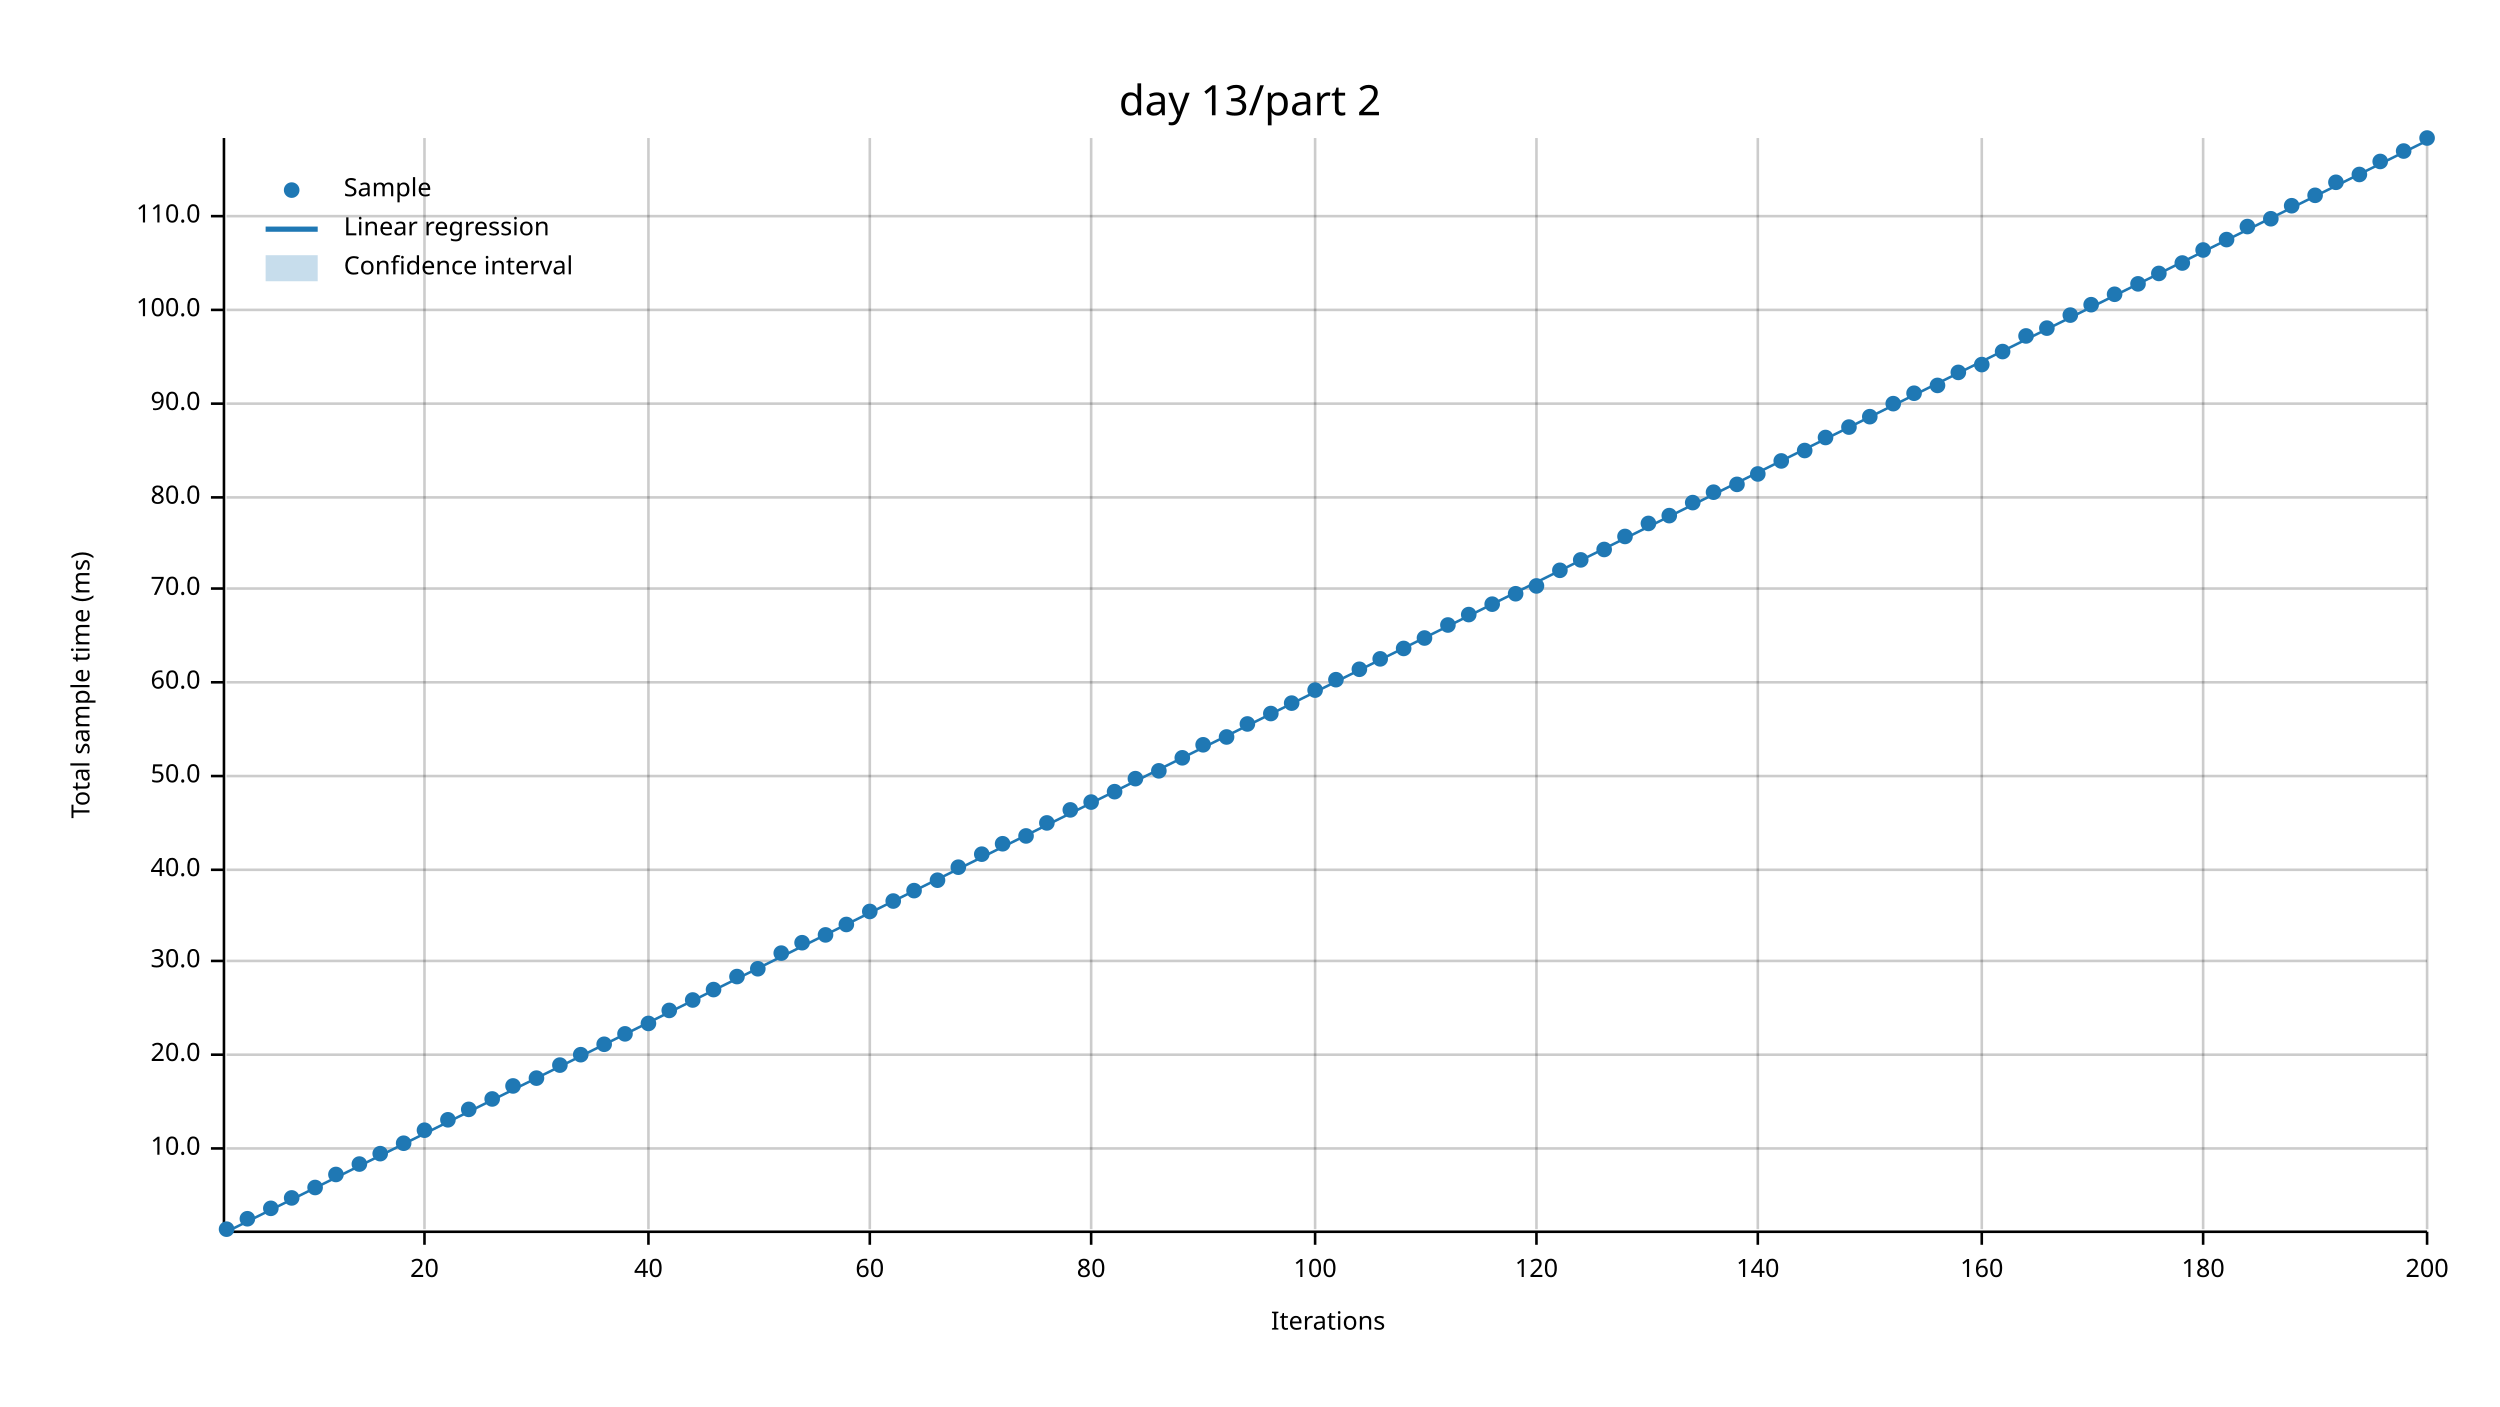
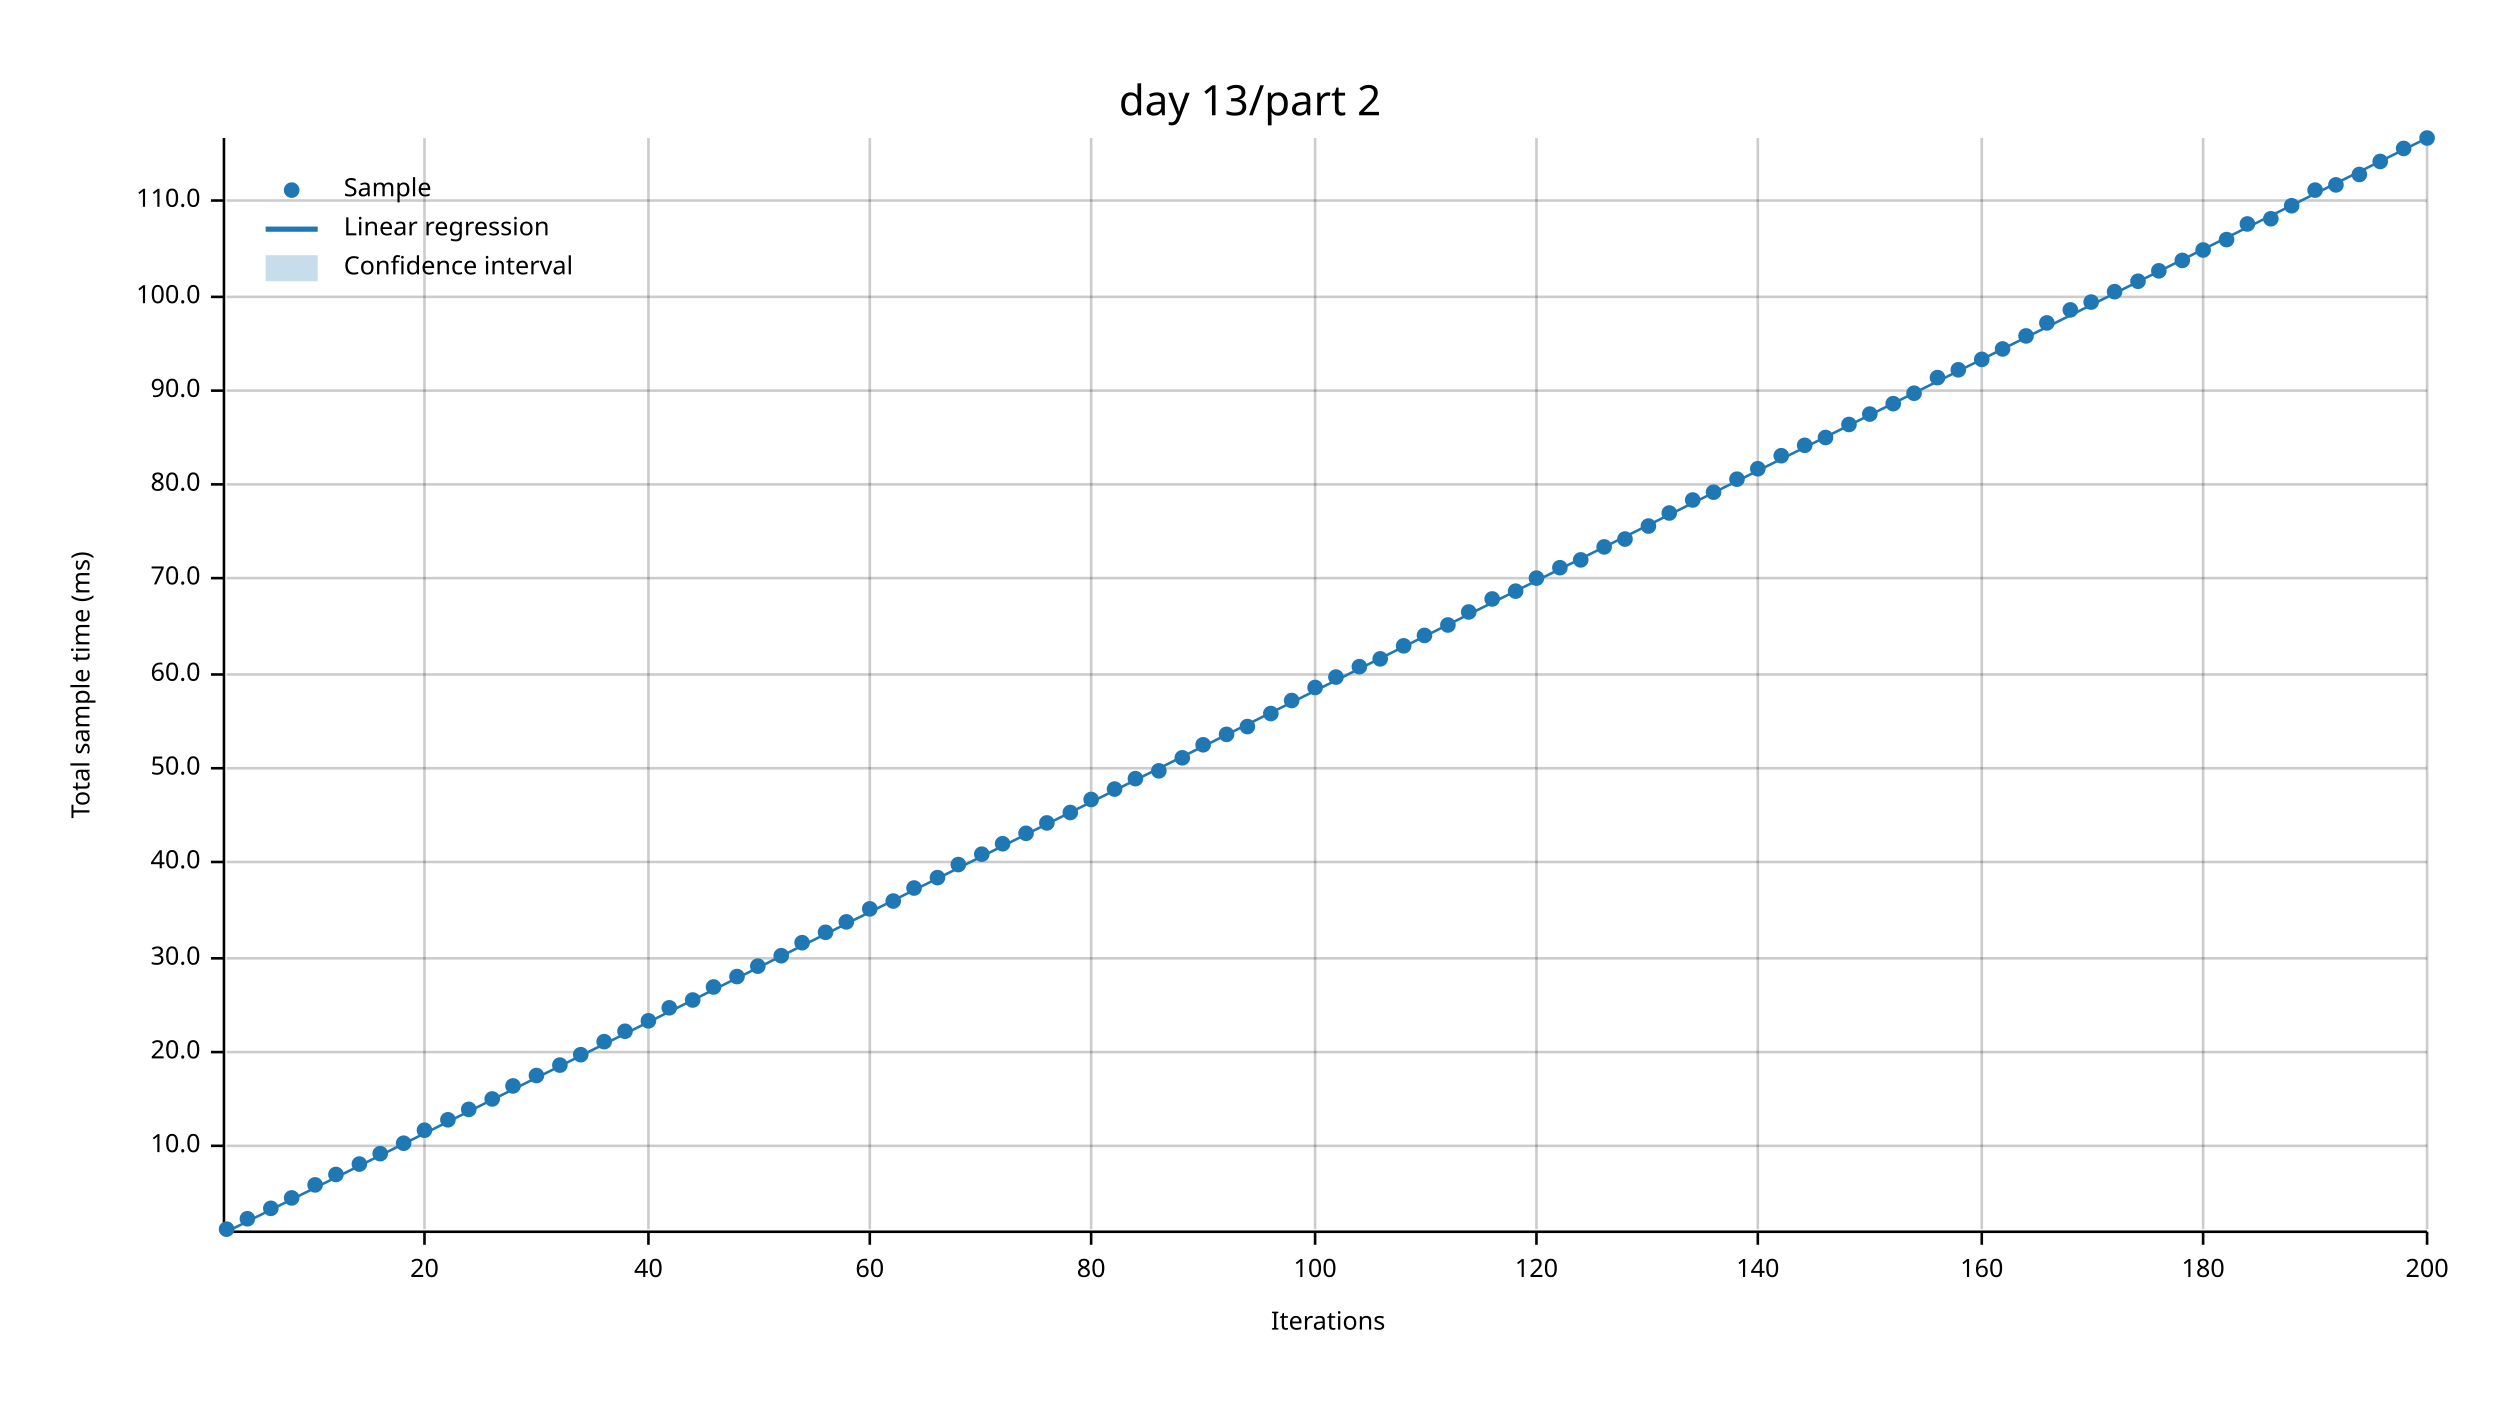
<svg xmlns="http://www.w3.org/2000/svg" width="960" height="540" viewBox="0 0 960 540">
  <text x="480" y="32" dy="0.76em" text-anchor="middle" font-family="sans-serif" font-size="16.129" opacity="1" fill="#000000">
day 13/part 2
</text>
  <text x="27" y="263" dy="0.76em" text-anchor="middle" font-family="sans-serif" font-size="9.677" opacity="1" fill="#000000" transform="rotate(270, 27, 263)">
Total sample time (ms)
</text>
  <text x="510" y="513" dy="-0.5ex" text-anchor="middle" font-family="sans-serif" font-size="9.677" opacity="1" fill="#000000">
Iterations
</text>
  <line opacity="0.2" stroke="#000000" stroke-width="1" x1="163" y1="472" x2="163" y2="53" />
  <line opacity="0.2" stroke="#000000" stroke-width="1" x1="249" y1="472" x2="249" y2="53" />
  <line opacity="0.2" stroke="#000000" stroke-width="1" x1="334" y1="472" x2="334" y2="53" />
  <line opacity="0.2" stroke="#000000" stroke-width="1" x1="419" y1="472" x2="419" y2="53" />
  <line opacity="0.2" stroke="#000000" stroke-width="1" x1="505" y1="472" x2="505" y2="53" />
  <line opacity="0.2" stroke="#000000" stroke-width="1" x1="590" y1="472" x2="590" y2="53" />
  <line opacity="0.2" stroke="#000000" stroke-width="1" x1="675" y1="472" x2="675" y2="53" />
  <line opacity="0.2" stroke="#000000" stroke-width="1" x1="761" y1="472" x2="761" y2="53" />
  <line opacity="0.2" stroke="#000000" stroke-width="1" x1="846" y1="472" x2="846" y2="53" />
  <line opacity="0.2" stroke="#000000" stroke-width="1" x1="932" y1="472" x2="932" y2="53" />
-   <line opacity="0.2" stroke="#000000" stroke-width="1" x1="87" y1="441" x2="932" y2="441" />
-   <line opacity="0.2" stroke="#000000" stroke-width="1" x1="87" y1="405" x2="932" y2="405" />
-   <line opacity="0.2" stroke="#000000" stroke-width="1" x1="87" y1="369" x2="932" y2="369" />
-   <line opacity="0.2" stroke="#000000" stroke-width="1" x1="87" y1="334" x2="932" y2="334" />
-   <line opacity="0.2" stroke="#000000" stroke-width="1" x1="87" y1="298" x2="932" y2="298" />
-   <line opacity="0.2" stroke="#000000" stroke-width="1" x1="87" y1="262" x2="932" y2="262" />
-   <line opacity="0.2" stroke="#000000" stroke-width="1" x1="87" y1="226" x2="932" y2="226" />
-   <line opacity="0.2" stroke="#000000" stroke-width="1" x1="87" y1="191" x2="932" y2="191" />
-   <line opacity="0.2" stroke="#000000" stroke-width="1" x1="87" y1="155" x2="932" y2="155" />
-   <line opacity="0.2" stroke="#000000" stroke-width="1" x1="87" y1="119" x2="932" y2="119" />
-   <line opacity="0.2" stroke="#000000" stroke-width="1" x1="87" y1="83" x2="932" y2="83" />
+   <line opacity="0.2" stroke="#000000" stroke-width="1" x1="87" y1="440" x2="932" y2="440" />
+   <line opacity="0.2" stroke="#000000" stroke-width="1" x1="87" y1="404" x2="932" y2="404" />
+   <line opacity="0.2" stroke="#000000" stroke-width="1" x1="87" y1="368" x2="932" y2="368" />
+   <line opacity="0.2" stroke="#000000" stroke-width="1" x1="87" y1="331" x2="932" y2="331" />
+   <line opacity="0.2" stroke="#000000" stroke-width="1" x1="87" y1="295" x2="932" y2="295" />
+   <line opacity="0.2" stroke="#000000" stroke-width="1" x1="87" y1="259" x2="932" y2="259" />
+   <line opacity="0.2" stroke="#000000" stroke-width="1" x1="87" y1="222" x2="932" y2="222" />
+   <line opacity="0.2" stroke="#000000" stroke-width="1" x1="87" y1="186" x2="932" y2="186" />
+   <line opacity="0.2" stroke="#000000" stroke-width="1" x1="87" y1="150" x2="932" y2="150" />
+   <line opacity="0.2" stroke="#000000" stroke-width="1" x1="87" y1="114" x2="932" y2="114" />
+   <line opacity="0.2" stroke="#000000" stroke-width="1" x1="87" y1="77" x2="932" y2="77" />
  <polyline fill="none" opacity="1" stroke="#000000" stroke-width="1" points="86,53 86,472 " />
-   <text x="77" y="441" dy="0.5ex" text-anchor="end" font-family="sans-serif" font-size="9.677" opacity="1" fill="#000000">
+   <text x="77" y="440" dy="0.5ex" text-anchor="end" font-family="sans-serif" font-size="9.677" opacity="1" fill="#000000">
10.0
</text>
-   <polyline fill="none" opacity="1" stroke="#000000" stroke-width="1" points="81,441 86,441 " />
-   <text x="77" y="405" dy="0.5ex" text-anchor="end" font-family="sans-serif" font-size="9.677" opacity="1" fill="#000000">
+   <polyline fill="none" opacity="1" stroke="#000000" stroke-width="1" points="81,440 86,440 " />
+   <text x="77" y="404" dy="0.5ex" text-anchor="end" font-family="sans-serif" font-size="9.677" opacity="1" fill="#000000">
20.0
</text>
-   <polyline fill="none" opacity="1" stroke="#000000" stroke-width="1" points="81,405 86,405 " />
-   <text x="77" y="369" dy="0.5ex" text-anchor="end" font-family="sans-serif" font-size="9.677" opacity="1" fill="#000000">
+   <polyline fill="none" opacity="1" stroke="#000000" stroke-width="1" points="81,404 86,404 " />
+   <text x="77" y="368" dy="0.5ex" text-anchor="end" font-family="sans-serif" font-size="9.677" opacity="1" fill="#000000">
30.0
</text>
-   <polyline fill="none" opacity="1" stroke="#000000" stroke-width="1" points="81,369 86,369 " />
-   <text x="77" y="334" dy="0.5ex" text-anchor="end" font-family="sans-serif" font-size="9.677" opacity="1" fill="#000000">
+   <polyline fill="none" opacity="1" stroke="#000000" stroke-width="1" points="81,368 86,368 " />
+   <text x="77" y="331" dy="0.5ex" text-anchor="end" font-family="sans-serif" font-size="9.677" opacity="1" fill="#000000">
40.0
</text>
-   <polyline fill="none" opacity="1" stroke="#000000" stroke-width="1" points="81,334 86,334 " />
-   <text x="77" y="298" dy="0.5ex" text-anchor="end" font-family="sans-serif" font-size="9.677" opacity="1" fill="#000000">
+   <polyline fill="none" opacity="1" stroke="#000000" stroke-width="1" points="81,331 86,331 " />
+   <text x="77" y="295" dy="0.5ex" text-anchor="end" font-family="sans-serif" font-size="9.677" opacity="1" fill="#000000">
50.0
</text>
-   <polyline fill="none" opacity="1" stroke="#000000" stroke-width="1" points="81,298 86,298 " />
-   <text x="77" y="262" dy="0.5ex" text-anchor="end" font-family="sans-serif" font-size="9.677" opacity="1" fill="#000000">
+   <polyline fill="none" opacity="1" stroke="#000000" stroke-width="1" points="81,295 86,295 " />
+   <text x="77" y="259" dy="0.5ex" text-anchor="end" font-family="sans-serif" font-size="9.677" opacity="1" fill="#000000">
60.0
</text>
-   <polyline fill="none" opacity="1" stroke="#000000" stroke-width="1" points="81,262 86,262 " />
-   <text x="77" y="226" dy="0.5ex" text-anchor="end" font-family="sans-serif" font-size="9.677" opacity="1" fill="#000000">
+   <polyline fill="none" opacity="1" stroke="#000000" stroke-width="1" points="81,259 86,259 " />
+   <text x="77" y="222" dy="0.5ex" text-anchor="end" font-family="sans-serif" font-size="9.677" opacity="1" fill="#000000">
70.0
</text>
-   <polyline fill="none" opacity="1" stroke="#000000" stroke-width="1" points="81,226 86,226 " />
-   <text x="77" y="191" dy="0.5ex" text-anchor="end" font-family="sans-serif" font-size="9.677" opacity="1" fill="#000000">
+   <polyline fill="none" opacity="1" stroke="#000000" stroke-width="1" points="81,222 86,222 " />
+   <text x="77" y="186" dy="0.5ex" text-anchor="end" font-family="sans-serif" font-size="9.677" opacity="1" fill="#000000">
80.0
</text>
-   <polyline fill="none" opacity="1" stroke="#000000" stroke-width="1" points="81,191 86,191 " />
-   <text x="77" y="155" dy="0.5ex" text-anchor="end" font-family="sans-serif" font-size="9.677" opacity="1" fill="#000000">
+   <polyline fill="none" opacity="1" stroke="#000000" stroke-width="1" points="81,186 86,186 " />
+   <text x="77" y="150" dy="0.5ex" text-anchor="end" font-family="sans-serif" font-size="9.677" opacity="1" fill="#000000">
90.0
</text>
-   <polyline fill="none" opacity="1" stroke="#000000" stroke-width="1" points="81,155 86,155 " />
-   <text x="77" y="119" dy="0.5ex" text-anchor="end" font-family="sans-serif" font-size="9.677" opacity="1" fill="#000000">
+   <polyline fill="none" opacity="1" stroke="#000000" stroke-width="1" points="81,150 86,150 " />
+   <text x="77" y="114" dy="0.5ex" text-anchor="end" font-family="sans-serif" font-size="9.677" opacity="1" fill="#000000">
100.0
</text>
-   <polyline fill="none" opacity="1" stroke="#000000" stroke-width="1" points="81,119 86,119 " />
-   <text x="77" y="83" dy="0.5ex" text-anchor="end" font-family="sans-serif" font-size="9.677" opacity="1" fill="#000000">
+   <polyline fill="none" opacity="1" stroke="#000000" stroke-width="1" points="81,114 86,114 " />
+   <text x="77" y="77" dy="0.5ex" text-anchor="end" font-family="sans-serif" font-size="9.677" opacity="1" fill="#000000">
110.0
</text>
-   <polyline fill="none" opacity="1" stroke="#000000" stroke-width="1" points="81,83 86,83 " />
+   <polyline fill="none" opacity="1" stroke="#000000" stroke-width="1" points="81,77 86,77 " />
  <polyline fill="none" opacity="1" stroke="#000000" stroke-width="1" points="87,473 932,473 " />
  <text x="163" y="483" dy="0.76em" text-anchor="middle" font-family="sans-serif" font-size="9.677" opacity="1" fill="#000000">
20
</text>
  <polyline fill="none" opacity="1" stroke="#000000" stroke-width="1" points="163,473 163,478 " />
  <text x="249" y="483" dy="0.76em" text-anchor="middle" font-family="sans-serif" font-size="9.677" opacity="1" fill="#000000">
40
</text>
  <polyline fill="none" opacity="1" stroke="#000000" stroke-width="1" points="249,473 249,478 " />
  <text x="334" y="483" dy="0.76em" text-anchor="middle" font-family="sans-serif" font-size="9.677" opacity="1" fill="#000000">
60
</text>
  <polyline fill="none" opacity="1" stroke="#000000" stroke-width="1" points="334,473 334,478 " />
  <text x="419" y="483" dy="0.76em" text-anchor="middle" font-family="sans-serif" font-size="9.677" opacity="1" fill="#000000">
80
</text>
  <polyline fill="none" opacity="1" stroke="#000000" stroke-width="1" points="419,473 419,478 " />
  <text x="505" y="483" dy="0.76em" text-anchor="middle" font-family="sans-serif" font-size="9.677" opacity="1" fill="#000000">
100
</text>
  <polyline fill="none" opacity="1" stroke="#000000" stroke-width="1" points="505,473 505,478 " />
  <text x="590" y="483" dy="0.76em" text-anchor="middle" font-family="sans-serif" font-size="9.677" opacity="1" fill="#000000">
120
</text>
  <polyline fill="none" opacity="1" stroke="#000000" stroke-width="1" points="590,473 590,478 " />
  <text x="675" y="483" dy="0.76em" text-anchor="middle" font-family="sans-serif" font-size="9.677" opacity="1" fill="#000000">
140
</text>
  <polyline fill="none" opacity="1" stroke="#000000" stroke-width="1" points="675,473 675,478 " />
  <text x="761" y="483" dy="0.76em" text-anchor="middle" font-family="sans-serif" font-size="9.677" opacity="1" fill="#000000">
160
</text>
  <polyline fill="none" opacity="1" stroke="#000000" stroke-width="1" points="761,473 761,478 " />
  <text x="846" y="483" dy="0.76em" text-anchor="middle" font-family="sans-serif" font-size="9.677" opacity="1" fill="#000000">
180
</text>
  <polyline fill="none" opacity="1" stroke="#000000" stroke-width="1" points="846,473 846,478 " />
  <text x="932" y="483" dy="0.76em" text-anchor="middle" font-family="sans-serif" font-size="9.677" opacity="1" fill="#000000">
200
</text>
  <polyline fill="none" opacity="1" stroke="#000000" stroke-width="1" points="932,473 932,478 " />
  <circle cx="87" cy="472" r="3" opacity="1" fill="#1F78B4" stroke="none" stroke-width="1" />
  <circle cx="95" cy="468" r="3" opacity="1" fill="#1F78B4" stroke="none" stroke-width="1" />
  <circle cx="104" cy="464" r="3" opacity="1" fill="#1F78B4" stroke="none" stroke-width="1" />
  <circle cx="112" cy="460" r="3" opacity="1" fill="#1F78B4" stroke="none" stroke-width="1" />
-   <circle cx="121" cy="456" r="3" opacity="1" fill="#1F78B4" stroke="none" stroke-width="1" />
+   <circle cx="121" cy="455" r="3" opacity="1" fill="#1F78B4" stroke="none" stroke-width="1" />
  <circle cx="129" cy="451" r="3" opacity="1" fill="#1F78B4" stroke="none" stroke-width="1" />
  <circle cx="138" cy="447" r="3" opacity="1" fill="#1F78B4" stroke="none" stroke-width="1" />
  <circle cx="146" cy="443" r="3" opacity="1" fill="#1F78B4" stroke="none" stroke-width="1" />
  <circle cx="155" cy="439" r="3" opacity="1" fill="#1F78B4" stroke="none" stroke-width="1" />
  <circle cx="163" cy="434" r="3" opacity="1" fill="#1F78B4" stroke="none" stroke-width="1" />
  <circle cx="172" cy="430" r="3" opacity="1" fill="#1F78B4" stroke="none" stroke-width="1" />
  <circle cx="180" cy="426" r="3" opacity="1" fill="#1F78B4" stroke="none" stroke-width="1" />
  <circle cx="189" cy="422" r="3" opacity="1" fill="#1F78B4" stroke="none" stroke-width="1" />
  <circle cx="197" cy="417" r="3" opacity="1" fill="#1F78B4" stroke="none" stroke-width="1" />
-   <circle cx="206" cy="414" r="3" opacity="1" fill="#1F78B4" stroke="none" stroke-width="1" />
+   <circle cx="206" cy="413" r="3" opacity="1" fill="#1F78B4" stroke="none" stroke-width="1" />
  <circle cx="215" cy="409" r="3" opacity="1" fill="#1F78B4" stroke="none" stroke-width="1" />
  <circle cx="223" cy="405" r="3" opacity="1" fill="#1F78B4" stroke="none" stroke-width="1" />
-   <circle cx="232" cy="401" r="3" opacity="1" fill="#1F78B4" stroke="none" stroke-width="1" />
-   <circle cx="240" cy="397" r="3" opacity="1" fill="#1F78B4" stroke="none" stroke-width="1" />
-   <circle cx="249" cy="393" r="3" opacity="1" fill="#1F78B4" stroke="none" stroke-width="1" />
-   <circle cx="257" cy="388" r="3" opacity="1" fill="#1F78B4" stroke="none" stroke-width="1" />
+   <circle cx="232" cy="400" r="3" opacity="1" fill="#1F78B4" stroke="none" stroke-width="1" />
+   <circle cx="240" cy="396" r="3" opacity="1" fill="#1F78B4" stroke="none" stroke-width="1" />
+   <circle cx="249" cy="392" r="3" opacity="1" fill="#1F78B4" stroke="none" stroke-width="1" />
+   <circle cx="257" cy="387" r="3" opacity="1" fill="#1F78B4" stroke="none" stroke-width="1" />
  <circle cx="266" cy="384" r="3" opacity="1" fill="#1F78B4" stroke="none" stroke-width="1" />
-   <circle cx="274" cy="380" r="3" opacity="1" fill="#1F78B4" stroke="none" stroke-width="1" />
+   <circle cx="274" cy="379" r="3" opacity="1" fill="#1F78B4" stroke="none" stroke-width="1" />
  <circle cx="283" cy="375" r="3" opacity="1" fill="#1F78B4" stroke="none" stroke-width="1" />
-   <circle cx="291" cy="372" r="3" opacity="1" fill="#1F78B4" stroke="none" stroke-width="1" />
-   <circle cx="300" cy="366" r="3" opacity="1" fill="#1F78B4" stroke="none" stroke-width="1" />
+   <circle cx="291" cy="371" r="3" opacity="1" fill="#1F78B4" stroke="none" stroke-width="1" />
+   <circle cx="300" cy="367" r="3" opacity="1" fill="#1F78B4" stroke="none" stroke-width="1" />
  <circle cx="308" cy="362" r="3" opacity="1" fill="#1F78B4" stroke="none" stroke-width="1" />
-   <circle cx="317" cy="359" r="3" opacity="1" fill="#1F78B4" stroke="none" stroke-width="1" />
-   <circle cx="325" cy="355" r="3" opacity="1" fill="#1F78B4" stroke="none" stroke-width="1" />
-   <circle cx="334" cy="350" r="3" opacity="1" fill="#1F78B4" stroke="none" stroke-width="1" />
+   <circle cx="317" cy="358" r="3" opacity="1" fill="#1F78B4" stroke="none" stroke-width="1" />
+   <circle cx="325" cy="354" r="3" opacity="1" fill="#1F78B4" stroke="none" stroke-width="1" />
+   <circle cx="334" cy="349" r="3" opacity="1" fill="#1F78B4" stroke="none" stroke-width="1" />
  <circle cx="343" cy="346" r="3" opacity="1" fill="#1F78B4" stroke="none" stroke-width="1" />
-   <circle cx="351" cy="342" r="3" opacity="1" fill="#1F78B4" stroke="none" stroke-width="1" />
-   <circle cx="360" cy="338" r="3" opacity="1" fill="#1F78B4" stroke="none" stroke-width="1" />
-   <circle cx="368" cy="333" r="3" opacity="1" fill="#1F78B4" stroke="none" stroke-width="1" />
+   <circle cx="351" cy="341" r="3" opacity="1" fill="#1F78B4" stroke="none" stroke-width="1" />
+   <circle cx="360" cy="337" r="3" opacity="1" fill="#1F78B4" stroke="none" stroke-width="1" />
+   <circle cx="368" cy="332" r="3" opacity="1" fill="#1F78B4" stroke="none" stroke-width="1" />
  <circle cx="377" cy="328" r="3" opacity="1" fill="#1F78B4" stroke="none" stroke-width="1" />
  <circle cx="385" cy="324" r="3" opacity="1" fill="#1F78B4" stroke="none" stroke-width="1" />
-   <circle cx="394" cy="321" r="3" opacity="1" fill="#1F78B4" stroke="none" stroke-width="1" />
+   <circle cx="394" cy="320" r="3" opacity="1" fill="#1F78B4" stroke="none" stroke-width="1" />
  <circle cx="402" cy="316" r="3" opacity="1" fill="#1F78B4" stroke="none" stroke-width="1" />
-   <circle cx="411" cy="311" r="3" opacity="1" fill="#1F78B4" stroke="none" stroke-width="1" />
-   <circle cx="419" cy="308" r="3" opacity="1" fill="#1F78B4" stroke="none" stroke-width="1" />
-   <circle cx="428" cy="304" r="3" opacity="1" fill="#1F78B4" stroke="none" stroke-width="1" />
+   <circle cx="411" cy="312" r="3" opacity="1" fill="#1F78B4" stroke="none" stroke-width="1" />
+   <circle cx="419" cy="307" r="3" opacity="1" fill="#1F78B4" stroke="none" stroke-width="1" />
+   <circle cx="428" cy="303" r="3" opacity="1" fill="#1F78B4" stroke="none" stroke-width="1" />
  <circle cx="436" cy="299" r="3" opacity="1" fill="#1F78B4" stroke="none" stroke-width="1" />
  <circle cx="445" cy="296" r="3" opacity="1" fill="#1F78B4" stroke="none" stroke-width="1" />
  <circle cx="454" cy="291" r="3" opacity="1" fill="#1F78B4" stroke="none" stroke-width="1" />
  <circle cx="462" cy="286" r="3" opacity="1" fill="#1F78B4" stroke="none" stroke-width="1" />
-   <circle cx="471" cy="283" r="3" opacity="1" fill="#1F78B4" stroke="none" stroke-width="1" />
-   <circle cx="479" cy="278" r="3" opacity="1" fill="#1F78B4" stroke="none" stroke-width="1" />
+   <circle cx="471" cy="282" r="3" opacity="1" fill="#1F78B4" stroke="none" stroke-width="1" />
+   <circle cx="479" cy="279" r="3" opacity="1" fill="#1F78B4" stroke="none" stroke-width="1" />
  <circle cx="488" cy="274" r="3" opacity="1" fill="#1F78B4" stroke="none" stroke-width="1" />
-   <circle cx="496" cy="270" r="3" opacity="1" fill="#1F78B4" stroke="none" stroke-width="1" />
-   <circle cx="505" cy="265" r="3" opacity="1" fill="#1F78B4" stroke="none" stroke-width="1" />
-   <circle cx="513" cy="261" r="3" opacity="1" fill="#1F78B4" stroke="none" stroke-width="1" />
-   <circle cx="522" cy="257" r="3" opacity="1" fill="#1F78B4" stroke="none" stroke-width="1" />
+   <circle cx="496" cy="269" r="3" opacity="1" fill="#1F78B4" stroke="none" stroke-width="1" />
+   <circle cx="505" cy="264" r="3" opacity="1" fill="#1F78B4" stroke="none" stroke-width="1" />
+   <circle cx="513" cy="260" r="3" opacity="1" fill="#1F78B4" stroke="none" stroke-width="1" />
+   <circle cx="522" cy="256" r="3" opacity="1" fill="#1F78B4" stroke="none" stroke-width="1" />
  <circle cx="530" cy="253" r="3" opacity="1" fill="#1F78B4" stroke="none" stroke-width="1" />
-   <circle cx="539" cy="249" r="3" opacity="1" fill="#1F78B4" stroke="none" stroke-width="1" />
-   <circle cx="547" cy="245" r="3" opacity="1" fill="#1F78B4" stroke="none" stroke-width="1" />
+   <circle cx="539" cy="248" r="3" opacity="1" fill="#1F78B4" stroke="none" stroke-width="1" />
+   <circle cx="547" cy="244" r="3" opacity="1" fill="#1F78B4" stroke="none" stroke-width="1" />
  <circle cx="556" cy="240" r="3" opacity="1" fill="#1F78B4" stroke="none" stroke-width="1" />
-   <circle cx="564" cy="236" r="3" opacity="1" fill="#1F78B4" stroke="none" stroke-width="1" />
-   <circle cx="573" cy="232" r="3" opacity="1" fill="#1F78B4" stroke="none" stroke-width="1" />
-   <circle cx="582" cy="228" r="3" opacity="1" fill="#1F78B4" stroke="none" stroke-width="1" />
-   <circle cx="590" cy="225" r="3" opacity="1" fill="#1F78B4" stroke="none" stroke-width="1" />
-   <circle cx="599" cy="219" r="3" opacity="1" fill="#1F78B4" stroke="none" stroke-width="1" />
+   <circle cx="564" cy="235" r="3" opacity="1" fill="#1F78B4" stroke="none" stroke-width="1" />
+   <circle cx="573" cy="230" r="3" opacity="1" fill="#1F78B4" stroke="none" stroke-width="1" />
+   <circle cx="582" cy="227" r="3" opacity="1" fill="#1F78B4" stroke="none" stroke-width="1" />
+   <circle cx="590" cy="222" r="3" opacity="1" fill="#1F78B4" stroke="none" stroke-width="1" />
+   <circle cx="599" cy="218" r="3" opacity="1" fill="#1F78B4" stroke="none" stroke-width="1" />
  <circle cx="607" cy="215" r="3" opacity="1" fill="#1F78B4" stroke="none" stroke-width="1" />
-   <circle cx="616" cy="211" r="3" opacity="1" fill="#1F78B4" stroke="none" stroke-width="1" />
-   <circle cx="624" cy="206" r="3" opacity="1" fill="#1F78B4" stroke="none" stroke-width="1" />
-   <circle cx="633" cy="201" r="3" opacity="1" fill="#1F78B4" stroke="none" stroke-width="1" />
-   <circle cx="641" cy="198" r="3" opacity="1" fill="#1F78B4" stroke="none" stroke-width="1" />
-   <circle cx="650" cy="193" r="3" opacity="1" fill="#1F78B4" stroke="none" stroke-width="1" />
+   <circle cx="616" cy="210" r="3" opacity="1" fill="#1F78B4" stroke="none" stroke-width="1" />
+   <circle cx="624" cy="207" r="3" opacity="1" fill="#1F78B4" stroke="none" stroke-width="1" />
+   <circle cx="633" cy="202" r="3" opacity="1" fill="#1F78B4" stroke="none" stroke-width="1" />
+   <circle cx="641" cy="197" r="3" opacity="1" fill="#1F78B4" stroke="none" stroke-width="1" />
+   <circle cx="650" cy="192" r="3" opacity="1" fill="#1F78B4" stroke="none" stroke-width="1" />
  <circle cx="658" cy="189" r="3" opacity="1" fill="#1F78B4" stroke="none" stroke-width="1" />
-   <circle cx="667" cy="186" r="3" opacity="1" fill="#1F78B4" stroke="none" stroke-width="1" />
-   <circle cx="675" cy="182" r="3" opacity="1" fill="#1F78B4" stroke="none" stroke-width="1" />
-   <circle cx="684" cy="177" r="3" opacity="1" fill="#1F78B4" stroke="none" stroke-width="1" />
-   <circle cx="693" cy="173" r="3" opacity="1" fill="#1F78B4" stroke="none" stroke-width="1" />
+   <circle cx="667" cy="184" r="3" opacity="1" fill="#1F78B4" stroke="none" stroke-width="1" />
+   <circle cx="675" cy="180" r="3" opacity="1" fill="#1F78B4" stroke="none" stroke-width="1" />
+   <circle cx="684" cy="175" r="3" opacity="1" fill="#1F78B4" stroke="none" stroke-width="1" />
+   <circle cx="693" cy="171" r="3" opacity="1" fill="#1F78B4" stroke="none" stroke-width="1" />
  <circle cx="701" cy="168" r="3" opacity="1" fill="#1F78B4" stroke="none" stroke-width="1" />
-   <circle cx="710" cy="164" r="3" opacity="1" fill="#1F78B4" stroke="none" stroke-width="1" />
-   <circle cx="718" cy="160" r="3" opacity="1" fill="#1F78B4" stroke="none" stroke-width="1" />
+   <circle cx="710" cy="163" r="3" opacity="1" fill="#1F78B4" stroke="none" stroke-width="1" />
+   <circle cx="718" cy="159" r="3" opacity="1" fill="#1F78B4" stroke="none" stroke-width="1" />
  <circle cx="727" cy="155" r="3" opacity="1" fill="#1F78B4" stroke="none" stroke-width="1" />
  <circle cx="735" cy="151" r="3" opacity="1" fill="#1F78B4" stroke="none" stroke-width="1" />
-   <circle cx="744" cy="148" r="3" opacity="1" fill="#1F78B4" stroke="none" stroke-width="1" />
-   <circle cx="752" cy="143" r="3" opacity="1" fill="#1F78B4" stroke="none" stroke-width="1" />
-   <circle cx="761" cy="140" r="3" opacity="1" fill="#1F78B4" stroke="none" stroke-width="1" />
-   <circle cx="769" cy="135" r="3" opacity="1" fill="#1F78B4" stroke="none" stroke-width="1" />
+   <circle cx="744" cy="145" r="3" opacity="1" fill="#1F78B4" stroke="none" stroke-width="1" />
+   <circle cx="752" cy="142" r="3" opacity="1" fill="#1F78B4" stroke="none" stroke-width="1" />
+   <circle cx="761" cy="138" r="3" opacity="1" fill="#1F78B4" stroke="none" stroke-width="1" />
+   <circle cx="769" cy="134" r="3" opacity="1" fill="#1F78B4" stroke="none" stroke-width="1" />
  <circle cx="778" cy="129" r="3" opacity="1" fill="#1F78B4" stroke="none" stroke-width="1" />
-   <circle cx="786" cy="126" r="3" opacity="1" fill="#1F78B4" stroke="none" stroke-width="1" />
-   <circle cx="795" cy="121" r="3" opacity="1" fill="#1F78B4" stroke="none" stroke-width="1" />
-   <circle cx="803" cy="117" r="3" opacity="1" fill="#1F78B4" stroke="none" stroke-width="1" />
-   <circle cx="812" cy="113" r="3" opacity="1" fill="#1F78B4" stroke="none" stroke-width="1" />
-   <circle cx="821" cy="109" r="3" opacity="1" fill="#1F78B4" stroke="none" stroke-width="1" />
-   <circle cx="829" cy="105" r="3" opacity="1" fill="#1F78B4" stroke="none" stroke-width="1" />
-   <circle cx="838" cy="101" r="3" opacity="1" fill="#1F78B4" stroke="none" stroke-width="1" />
+   <circle cx="786" cy="124" r="3" opacity="1" fill="#1F78B4" stroke="none" stroke-width="1" />
+   <circle cx="795" cy="119" r="3" opacity="1" fill="#1F78B4" stroke="none" stroke-width="1" />
+   <circle cx="803" cy="116" r="3" opacity="1" fill="#1F78B4" stroke="none" stroke-width="1" />
+   <circle cx="812" cy="112" r="3" opacity="1" fill="#1F78B4" stroke="none" stroke-width="1" />
+   <circle cx="821" cy="108" r="3" opacity="1" fill="#1F78B4" stroke="none" stroke-width="1" />
+   <circle cx="829" cy="104" r="3" opacity="1" fill="#1F78B4" stroke="none" stroke-width="1" />
+   <circle cx="838" cy="100" r="3" opacity="1" fill="#1F78B4" stroke="none" stroke-width="1" />
  <circle cx="846" cy="96" r="3" opacity="1" fill="#1F78B4" stroke="none" stroke-width="1" />
  <circle cx="855" cy="92" r="3" opacity="1" fill="#1F78B4" stroke="none" stroke-width="1" />
-   <circle cx="863" cy="87" r="3" opacity="1" fill="#1F78B4" stroke="none" stroke-width="1" />
+   <circle cx="863" cy="86" r="3" opacity="1" fill="#1F78B4" stroke="none" stroke-width="1" />
  <circle cx="872" cy="84" r="3" opacity="1" fill="#1F78B4" stroke="none" stroke-width="1" />
  <circle cx="880" cy="79" r="3" opacity="1" fill="#1F78B4" stroke="none" stroke-width="1" />
-   <circle cx="889" cy="75" r="3" opacity="1" fill="#1F78B4" stroke="none" stroke-width="1" />
-   <circle cx="897" cy="70" r="3" opacity="1" fill="#1F78B4" stroke="none" stroke-width="1" />
+   <circle cx="889" cy="73" r="3" opacity="1" fill="#1F78B4" stroke="none" stroke-width="1" />
+   <circle cx="897" cy="71" r="3" opacity="1" fill="#1F78B4" stroke="none" stroke-width="1" />
  <circle cx="906" cy="67" r="3" opacity="1" fill="#1F78B4" stroke="none" stroke-width="1" />
  <circle cx="914" cy="62" r="3" opacity="1" fill="#1F78B4" stroke="none" stroke-width="1" />
-   <circle cx="923" cy="58" r="3" opacity="1" fill="#1F78B4" stroke="none" stroke-width="1" />
+   <circle cx="923" cy="57" r="3" opacity="1" fill="#1F78B4" stroke="none" stroke-width="1" />
  <circle cx="932" cy="53" r="3" opacity="1" fill="#1F78B4" stroke="none" stroke-width="1" />
-   <polyline fill="none" opacity="1" stroke="#1F78B4" stroke-width="1" points="87,473 932,54 " />
-   <polygon opacity="0.25" fill="#1F78B4" points="87,473 932,54 932,54 " />
+   <polyline fill="none" opacity="1" stroke="#1F78B4" stroke-width="1" points="87,473 932,53 " />
+   <polygon opacity="0.25" fill="#1F78B4" points="87,473 932,53 932,53 " />
  <text x="132" y="68" dy="0.76em" text-anchor="start" font-family="sans-serif" font-size="9.677" opacity="1" fill="#000000">
Sample
</text>
  <text x="132" y="83" dy="0.76em" text-anchor="start" font-family="sans-serif" font-size="9.677" opacity="1" fill="#000000">
Linear regression
</text>
  <text x="132" y="98" dy="0.76em" text-anchor="start" font-family="sans-serif" font-size="9.677" opacity="1" fill="#000000">
Confidence interval
</text>
  <circle cx="112" cy="73" r="3" opacity="1" fill="#1F78B4" stroke="none" stroke-width="1" />
  <polyline fill="none" opacity="1" stroke="#1F78B4" stroke-width="2" points="102,88 122,88 " />
  <rect x="102" y="98" width="20" height="10" opacity="0.25" fill="#1F78B4" stroke="none" />
</svg>
